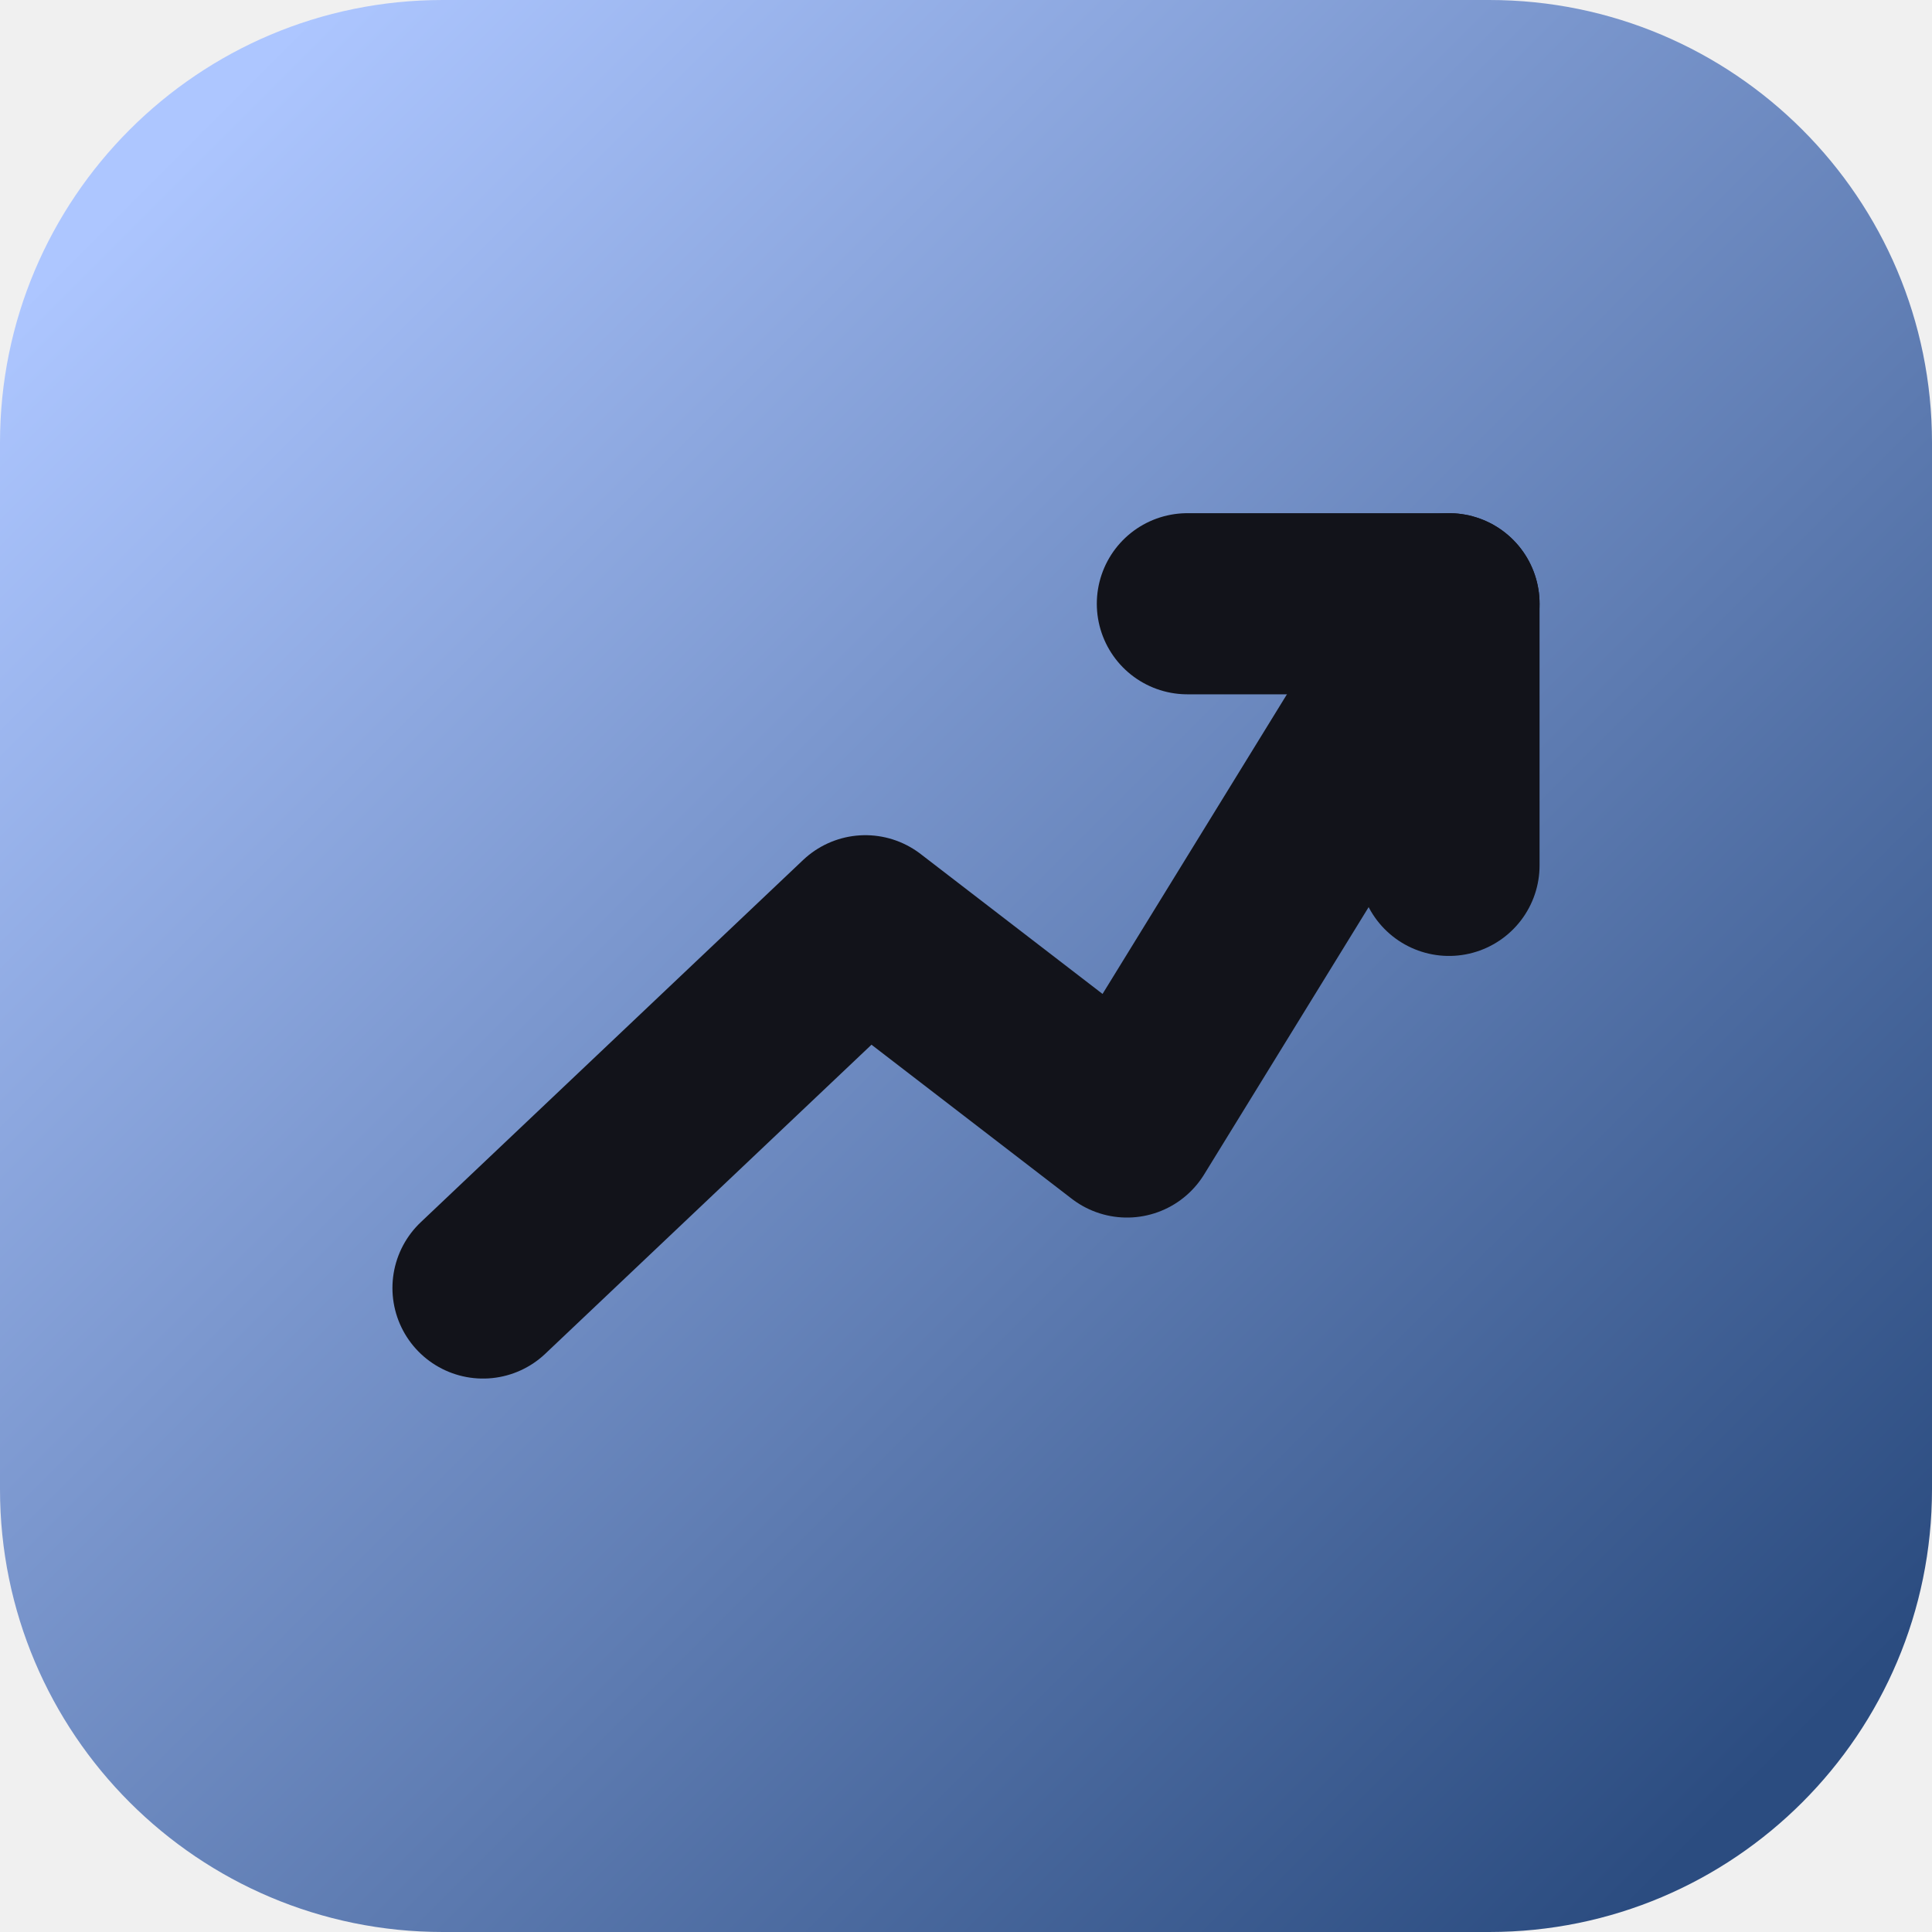
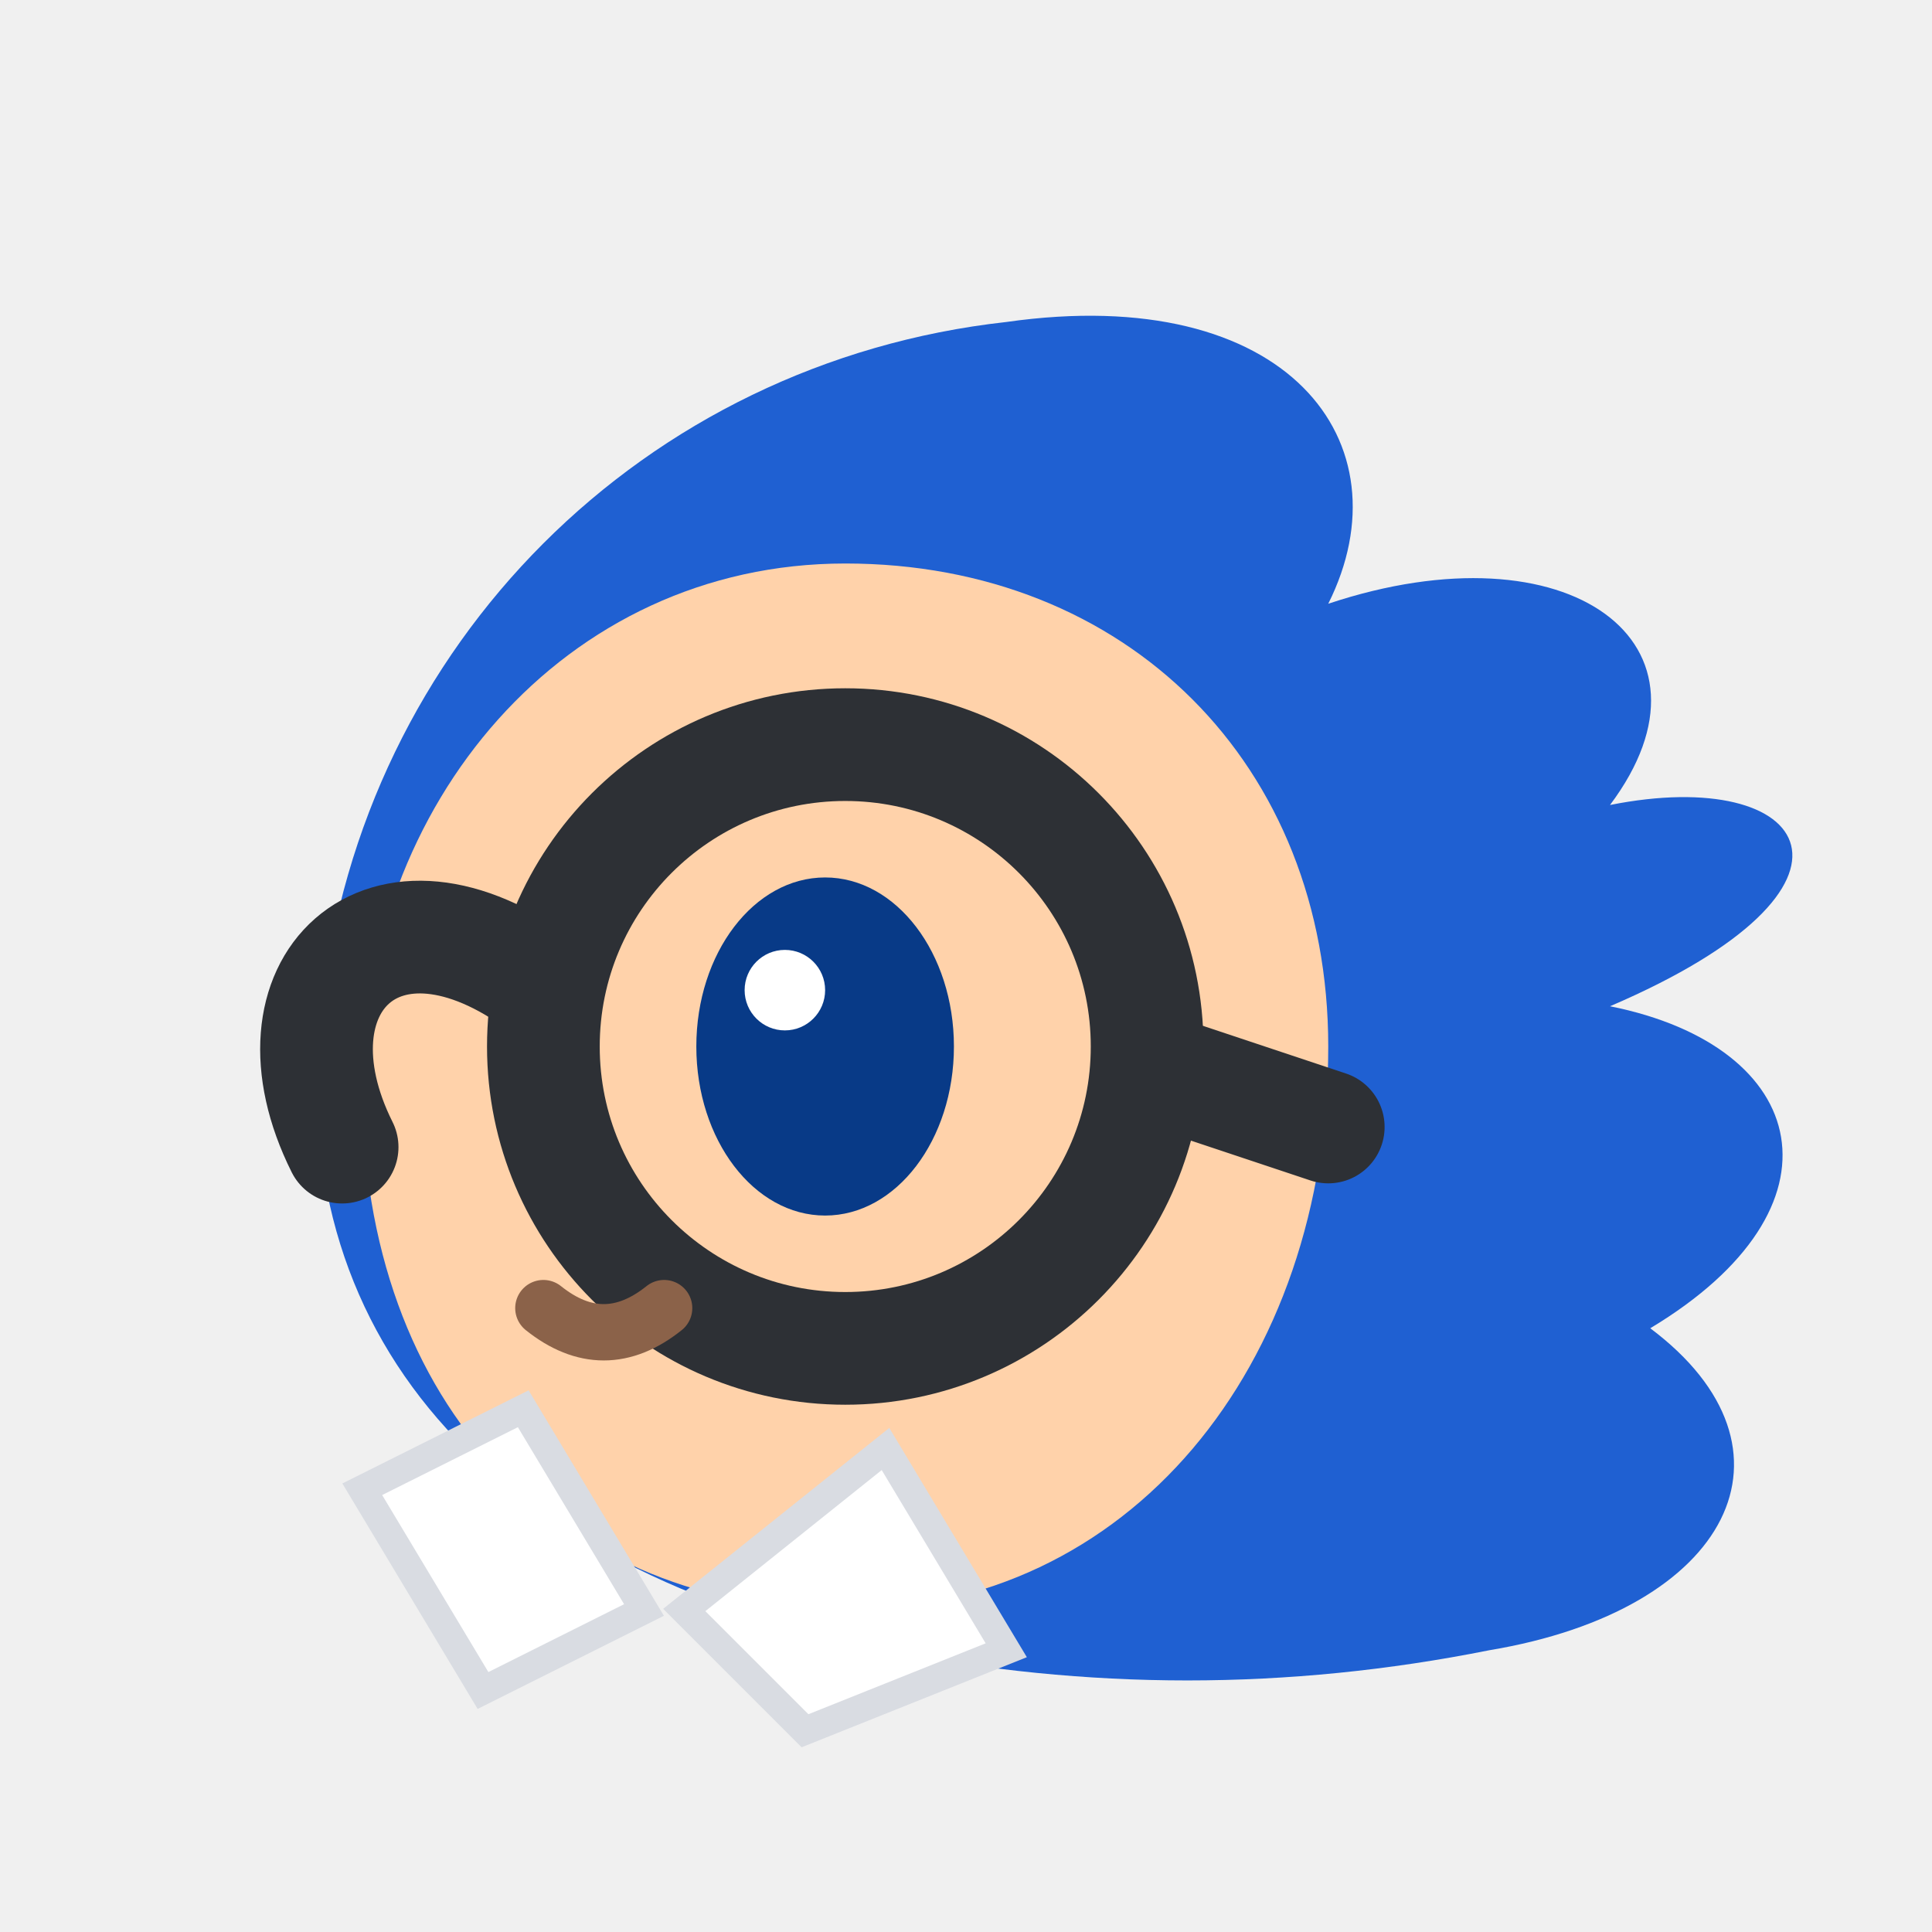
<svg xmlns="http://www.w3.org/2000/svg" viewBox="0 0 48 48" width="48" height="48">
-   <defs>
-     <linearGradient id="goGrad" x1="4" y1="4" x2="44" y2="44" gradientUnits="userSpaceOnUse">
-       <stop offset="0" stop-color="#adc6ff" />
-       <stop offset="1" stop-color="#2b4c80" />
-     </linearGradient>
-   </defs>
-   <rect width="48" height="48" rx="11" fill="url(#goGrad)" />
-   <path d="M12 32 21.5 23 28 28l8-13" fill="none" stroke="#12131a" stroke-width="4.5" stroke-linecap="round" stroke-linejoin="round" />
-   <path d="M29.5 15H36v6.5" fill="none" stroke="#12131a" stroke-width="4.5" stroke-linecap="round" stroke-linejoin="round" />
+   <path d="M40 25c5 1 6 5 1 8 4 3 2 7-4 8-5 1-10 1-15 0C12 39 7 33 8 25 9 16 16 9 25 8c7-1 10 3 8 7 6-2 10 1 7 5 5-1 7 2 0 5Z" fill="#1f60d2" />
+   <path d="M9 27c0-7 5-13 12-13 7 0 12 5 12 12 0 8-5 14-12 14S9 35 9 27Z" fill="#ffd2aa" />
+   <path d="M9 37l4-2 3 5-4 2Zm8 3 5-4 3 5-5 2Z" fill="#fff" stroke="#d9dce2" stroke-width=".7" />
+   <circle cx="21" cy="26" r="7.5" fill="none" stroke="#2d3035" stroke-width="2.8" />
+   <path d="M28.5 26.5 33 28" fill="none" stroke="#2d3035" stroke-width="2.8" stroke-linecap="round" />
+   <path d="M13.5 24.5c-4-3-7 0-5 4" fill="none" stroke="#2d3035" stroke-width="2.8" stroke-linecap="round" />
+   <ellipse cx="20.5" cy="26" rx="3.2" ry="4.2" fill="#083a87" />
+   <circle cx="19.5" cy="24.6" r="1" fill="#fff" />
+   <path d="M13.5 32.5c1 .8 2 .8 3 0" fill="none" stroke="#8b6249" stroke-width="1.4" stroke-linecap="round" />
</svg>
